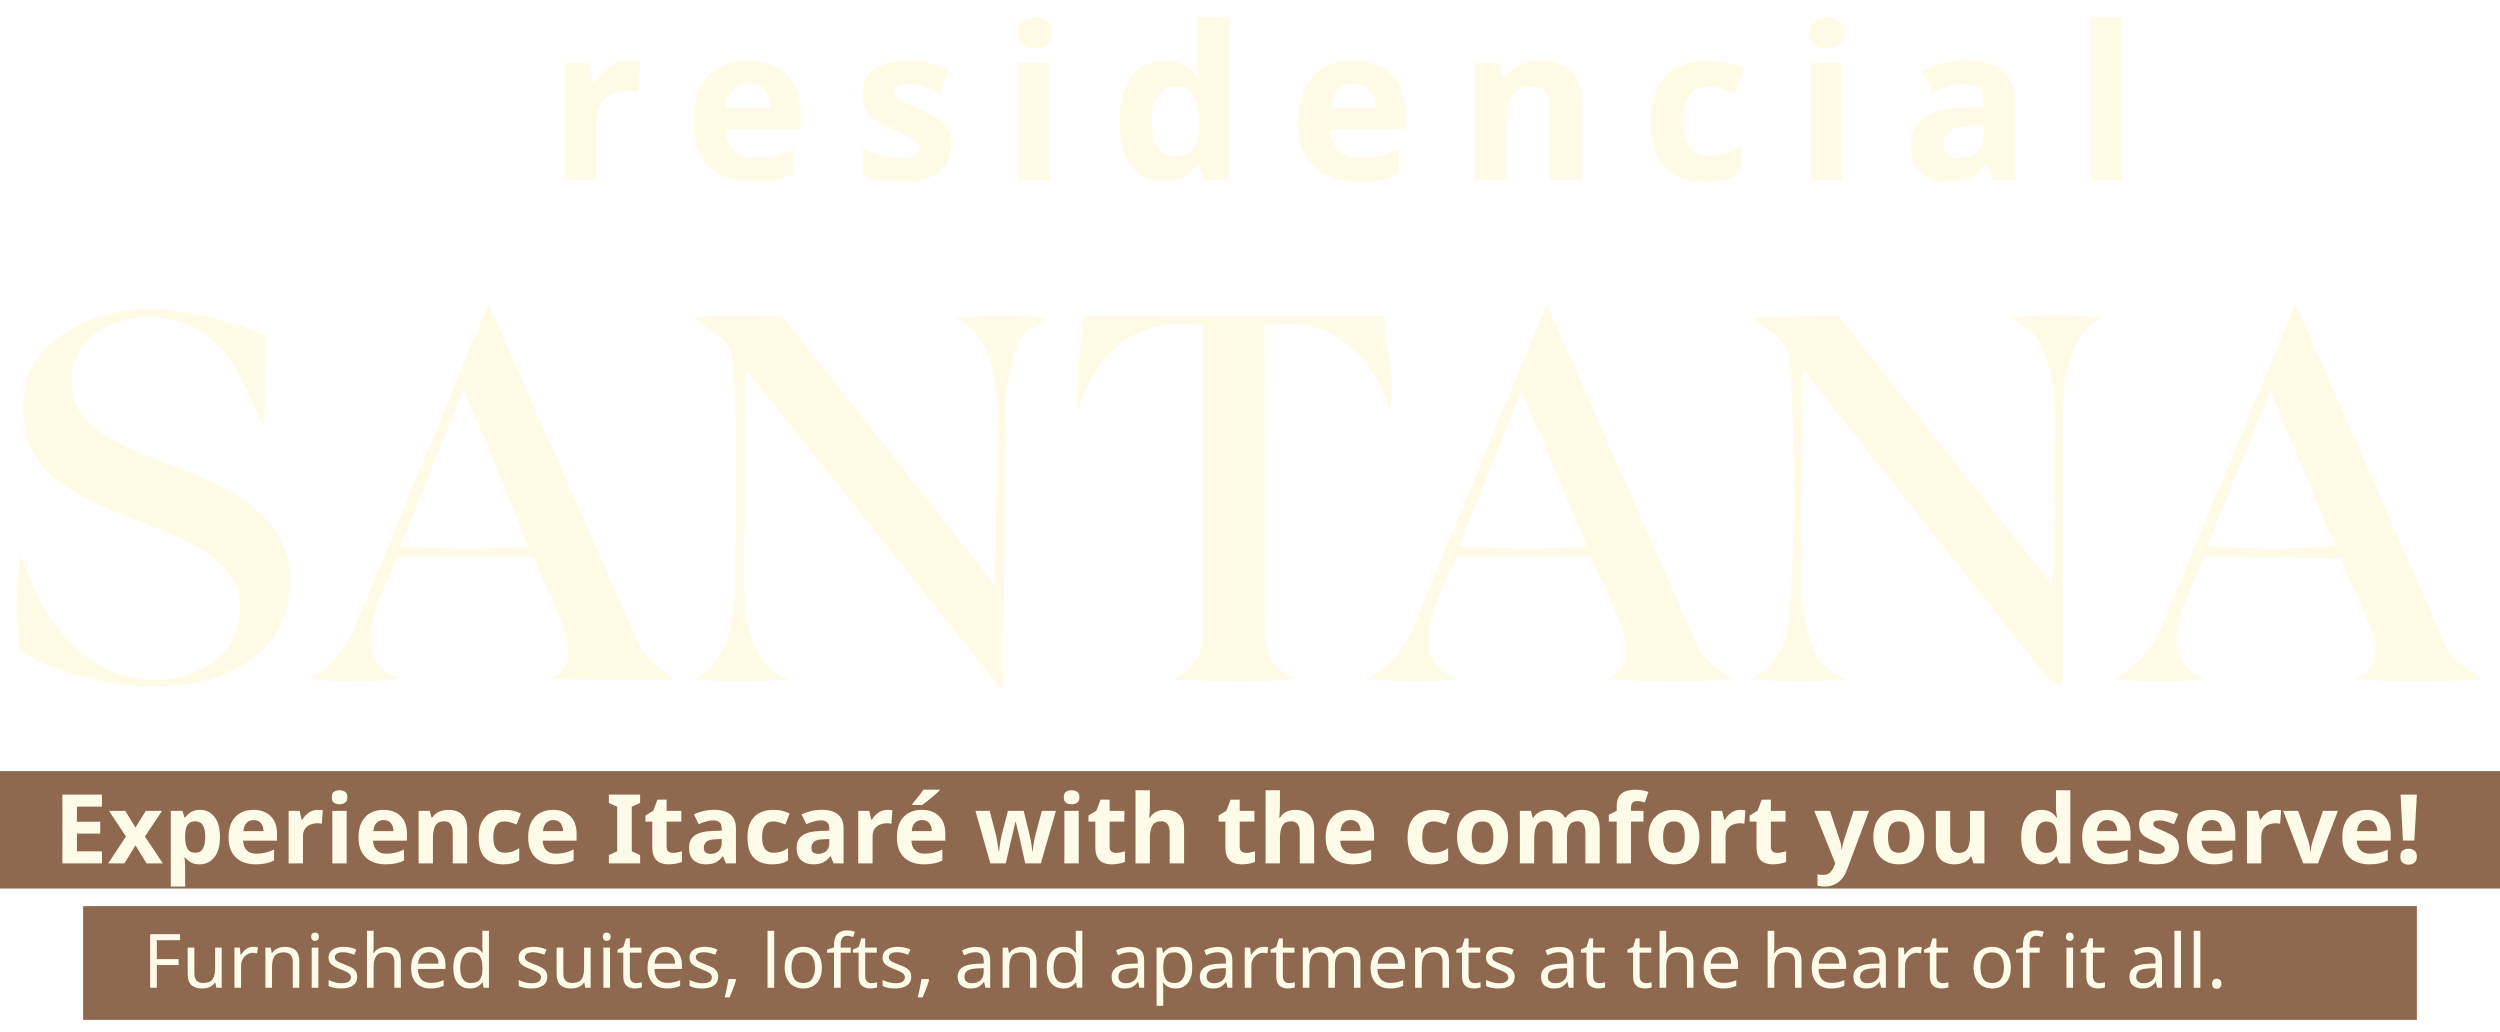
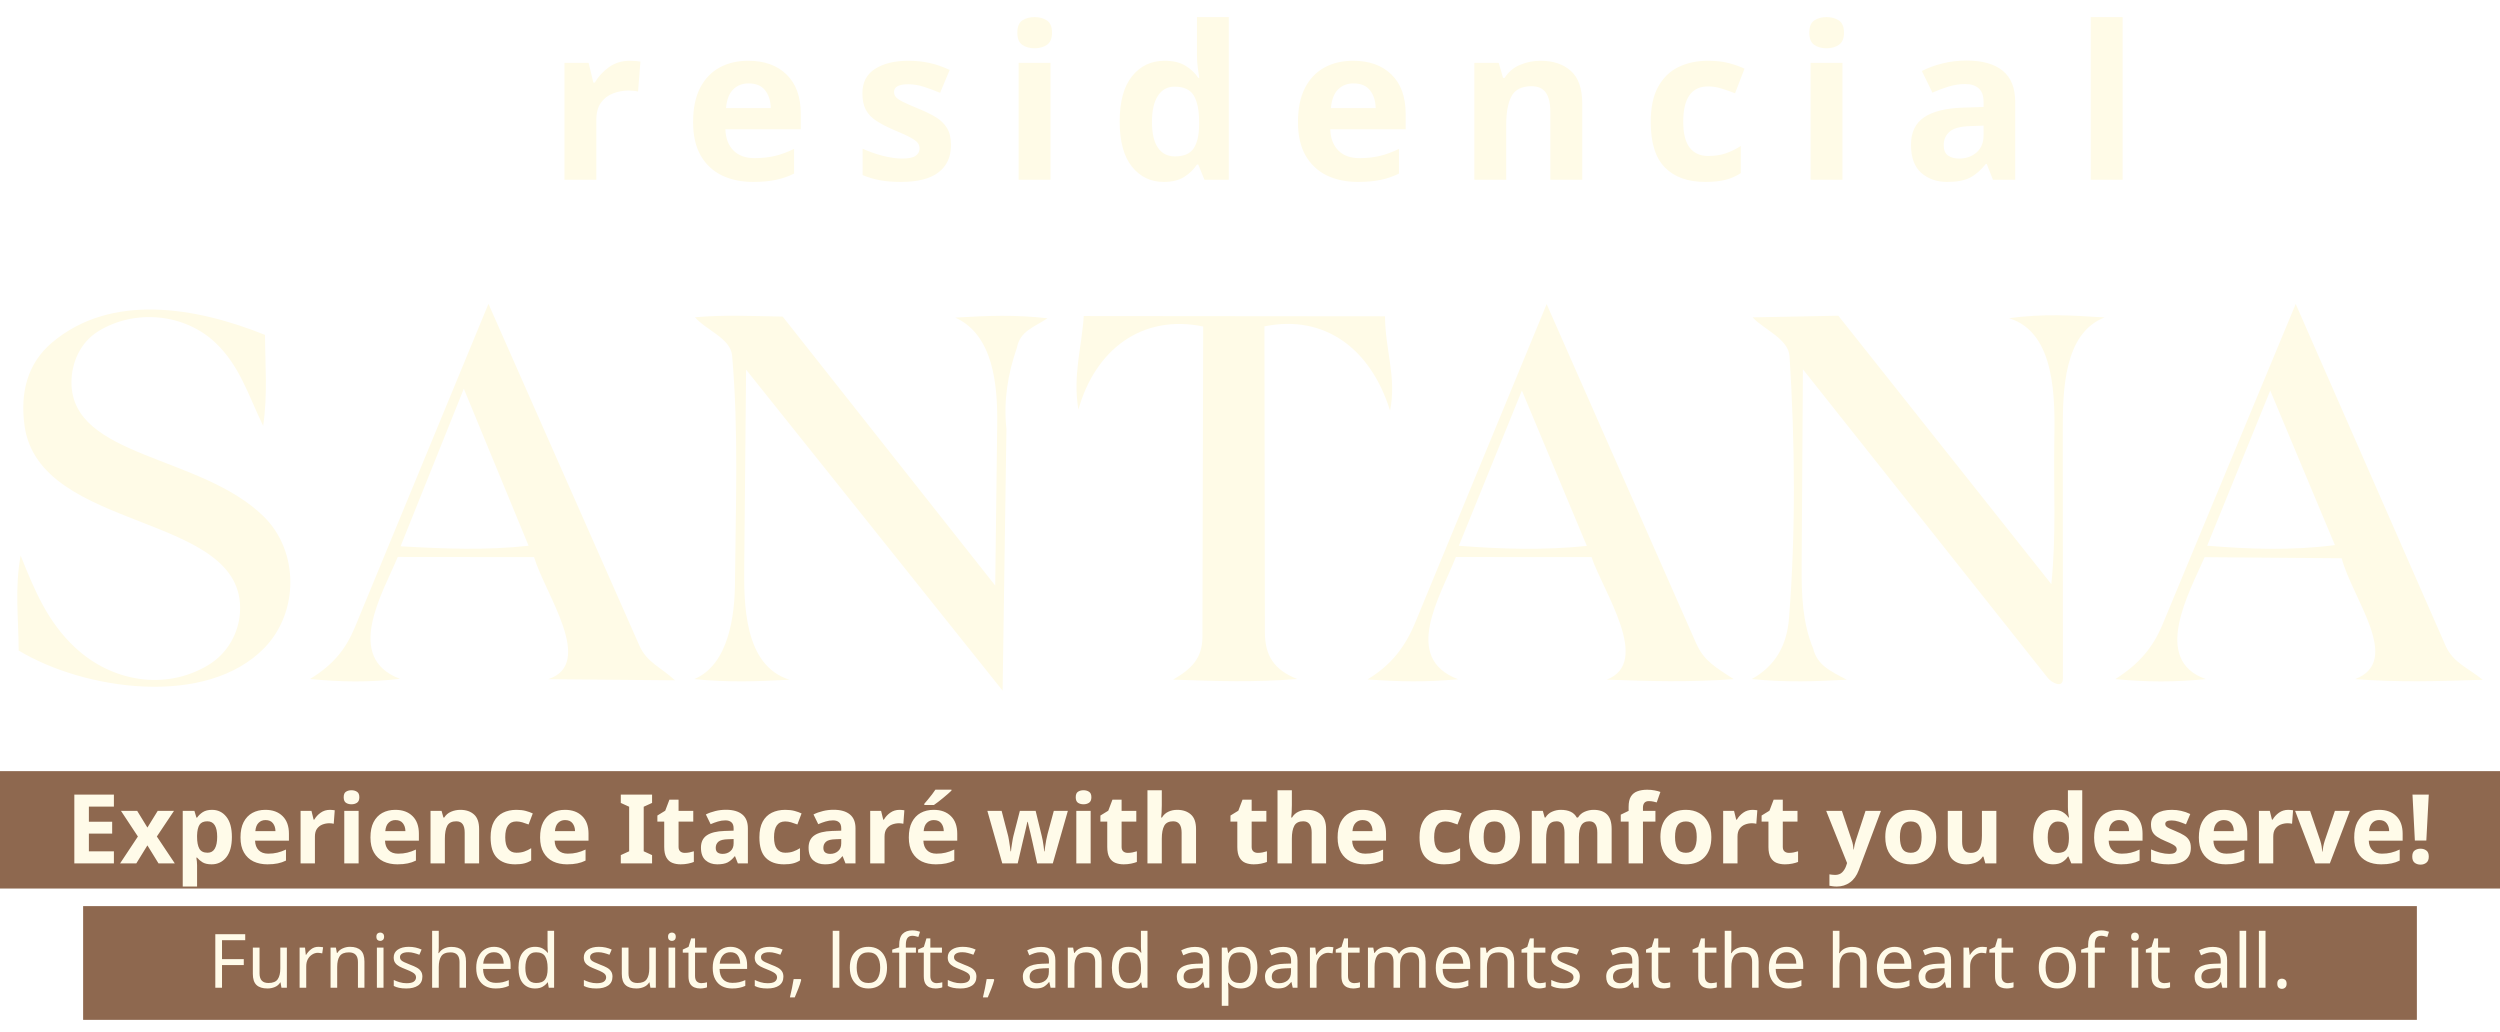
<svg xmlns="http://www.w3.org/2000/svg" id="Camada_2" data-name="Camada 2" viewBox="0 0 541.96 223.58">
  <defs>
    <style>
      .cls-1, .cls-2 {
        fill: #fffbe7;
      }

      .cls-3 {
        fill: #8e684f;
      }

      .cls-4 {
        font-family: Poppins-Medium, Poppins;
        font-size: 16.25px;
        font-weight: 500;
      }

      .cls-4, .cls-5 {
        fill: #fffbe9;
      }

      .cls-5 {
        font-family: Poppins-SemiBold, Poppins;
        font-size: 20.87px;
        font-weight: 600;
      }

      .cls-2 {
        font-family: Adam-Bold, Adam;
        font-size: 46.4px;
        font-weight: 700;
        letter-spacing: .2em;
      }
    </style>
  </defs>
  <g id="Camada_1-2" data-name="Camada 1">
    <rect class="cls-3" y="167.17" width="541.96" height="25.45" />
    <rect class="cls-3" x="18.02" y="196.43" width="505.92" height="24.66" />
-     <text class="cls-5" transform="translate(11.65 187.17)">
+     <text class="cls-5" text-anchor="middle" transform="translate(270.98 187.17)">
      <tspan x="0" y="0">Experience Itacaré with the comfort you deserve!</tspan>
    </text>
-     <text class="cls-4" transform="translate(30.97 214.13)">
+     <text class="cls-4" text-anchor="middle" transform="translate(270.98 214.13)">
      <tspan x="0" y="0">Furnished suites, lofts, and apartments at the heart of it all.</tspan>
    </text>
    <text class="cls-2" transform="translate(118.74 38.97)">
      <tspan x="0" y="0">residencial</tspan>
    </text>
    <g>
      <path class="cls-1" d="M447.2,147.17c0,2.15-2.49.78-3.25-.18l-53.11-66.93-.27,42.63c-.04,6.18.15,12.24,2.49,17.88.86,3.57,3.66,4.9,7.29,6.78-6.71.36-12.98.62-20.6-.14,5.14-2.87,7.61-7.26,8.08-13.21,1.48-18.92,1.3-37.82.12-56.71-.24-3.86-5.47-5.76-8.02-8.49l18.59-.36,46.18,58.2c1.1-10.77.46-20.46.64-30.81.16-9.19.41-23.71-9.81-26.85,7.49-1.01,13.58-.62,20.71-.16-8.86,3.39-9.06,15.98-9.06,24.18l.03,54.16Z" />
      <path class="cls-1" d="M217.34,149.71l-55.6-69.58-.4,42.54c-.08,8.12-.09,21.66,9.82,24.68-6.91.38-13.28.61-20.66-.13,7.55-3.16,8.77-14,8.83-20.69.14-16.64.82-32.99-.62-49.44-.34-3.76-5.58-5.46-8.05-8.31,6.35-.57,12.38-.26,19.01-.15l46.08,58.32.43-34.91c.11-8.61-.84-19.44-9.09-23.19,7.12-.42,12.94-.66,20,.15-3.11,2.03-5.95,2.78-6.66,6.43-1.94,5.6-2.92,11.49-2.25,17.59l-.83,56.72Z" />
      <path class="cls-1" d="M57.38,140.39c-12.63,13.09-39.07,9.22-53.33.64-.03-7.08-.89-13.32.42-20.61,3.02,7.57,5.86,14.39,11.77,19.92,7.9,7.4,19.44,9.45,28.78,3.92,4.38-2.6,6.75-7.11,7.01-11.56,1.26-21.81-43.55-17.06-46.72-40.49-.96-7.07.63-13.42,5.94-17.92,12.86-10.88,31.26-7.7,46.2-1.69.03,6.64.6,12.8-.4,19.73-3.25-6.74-5.08-13.03-10.34-18.02-6.72-6.39-17.53-7.36-25.4-2.5-4,2.47-5.82,6.95-5.82,11.07.01,16.37,28.02,15.65,41.7,29.11,7.65,7.53,7.63,20.69.17,28.42Z" />
      <path class="cls-1" d="M281.21,147.2c-9.31.74-17.35.47-26.91.13,4.02-2.3,6.36-4.67,6.37-9.28l.16-67.27c-13.3-2.74-23.4,5.04-27.05,18-1.25-7.41.73-13.46,1.16-20.27l65.31.06c.04,7.37,2.55,13.22,1.09,20.45-4.12-13.3-14.09-20.95-27.23-18.27l.1,66.29c0,5.03,1.92,8.15,6.99,10.16Z" />
      <path class="cls-1" d="M367.74,139.56l-32.45-73.63-28.44,68.92c-2.25,5.45-5.25,9.3-10.39,12.44,7,.5,12.63.61,19.62-.04-12.2-4.62-3.91-17.83-.47-26.5l29.41.02c2.49,7.44,13.12,22.78,3.3,26.56,9.43.36,17.81.58,27.51-.1-3.93-2.59-6.43-3.95-8.08-7.68ZM316.25,118.32l13.67-33.66,14.08,33.69c-9.33.95-18.21.7-27.74-.03Z" />
      <path class="cls-1" d="M118.82,147.24l27.5.24c-3.11-2.89-6.1-3.86-7.72-7.54l-32.71-74.07-28.92,70.03c-2.04,4.93-4.8,8.26-9.77,11.3,6.84.66,12.77.74,19.51-.04-12.2-4.59-3.79-18.51-.48-26.42l29.55.03c2.36,7.98,13.34,23.08,3.06,26.47ZM86.84,118.42l13.71-34.15,14.04,34.04c-9.18,1.02-18.18.66-27.75.12Z" />
      <path class="cls-1" d="M530.27,140.23l-32.6-74.33-28.84,69.42c-2.14,5.14-5.17,8.67-10.27,11.9,6.83.65,12.76.68,19.62,0-11.85-4.17-3.59-18.77-.25-26.43l29.71.23c2.3,8.77,13.26,22.3,2.9,26.2,9.4.74,18.05.45,27.67.15-3.28-2.66-6.21-3.61-7.94-7.14ZM478.48,118.3l13.67-33.64,14.02,33.51c-9.35,1.2-18.31.9-27.7.13Z" />
    </g>
  </g>
</svg>
